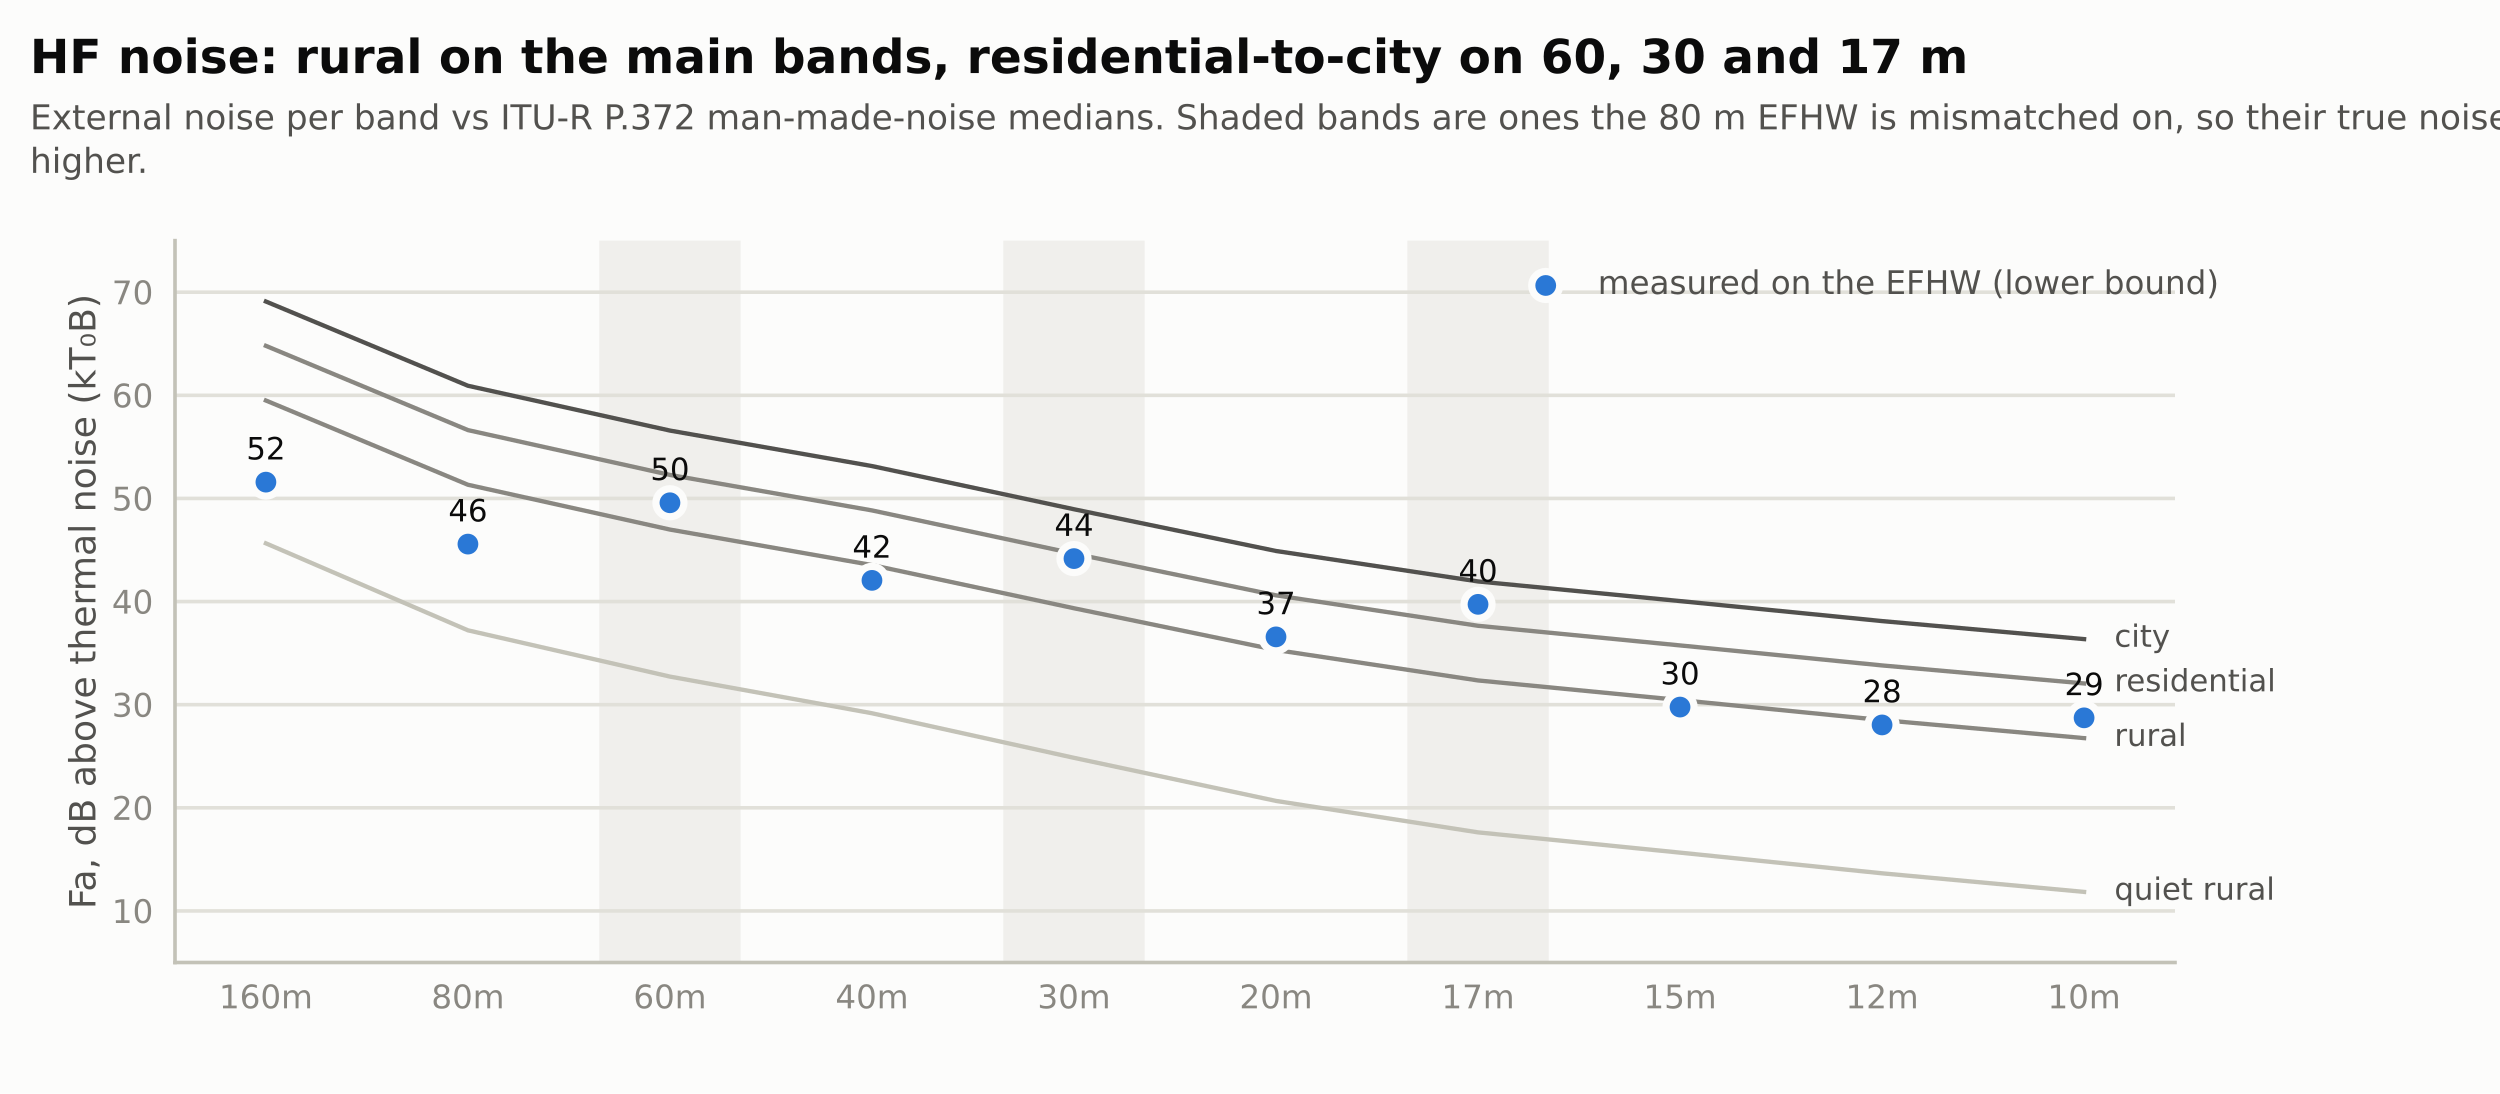
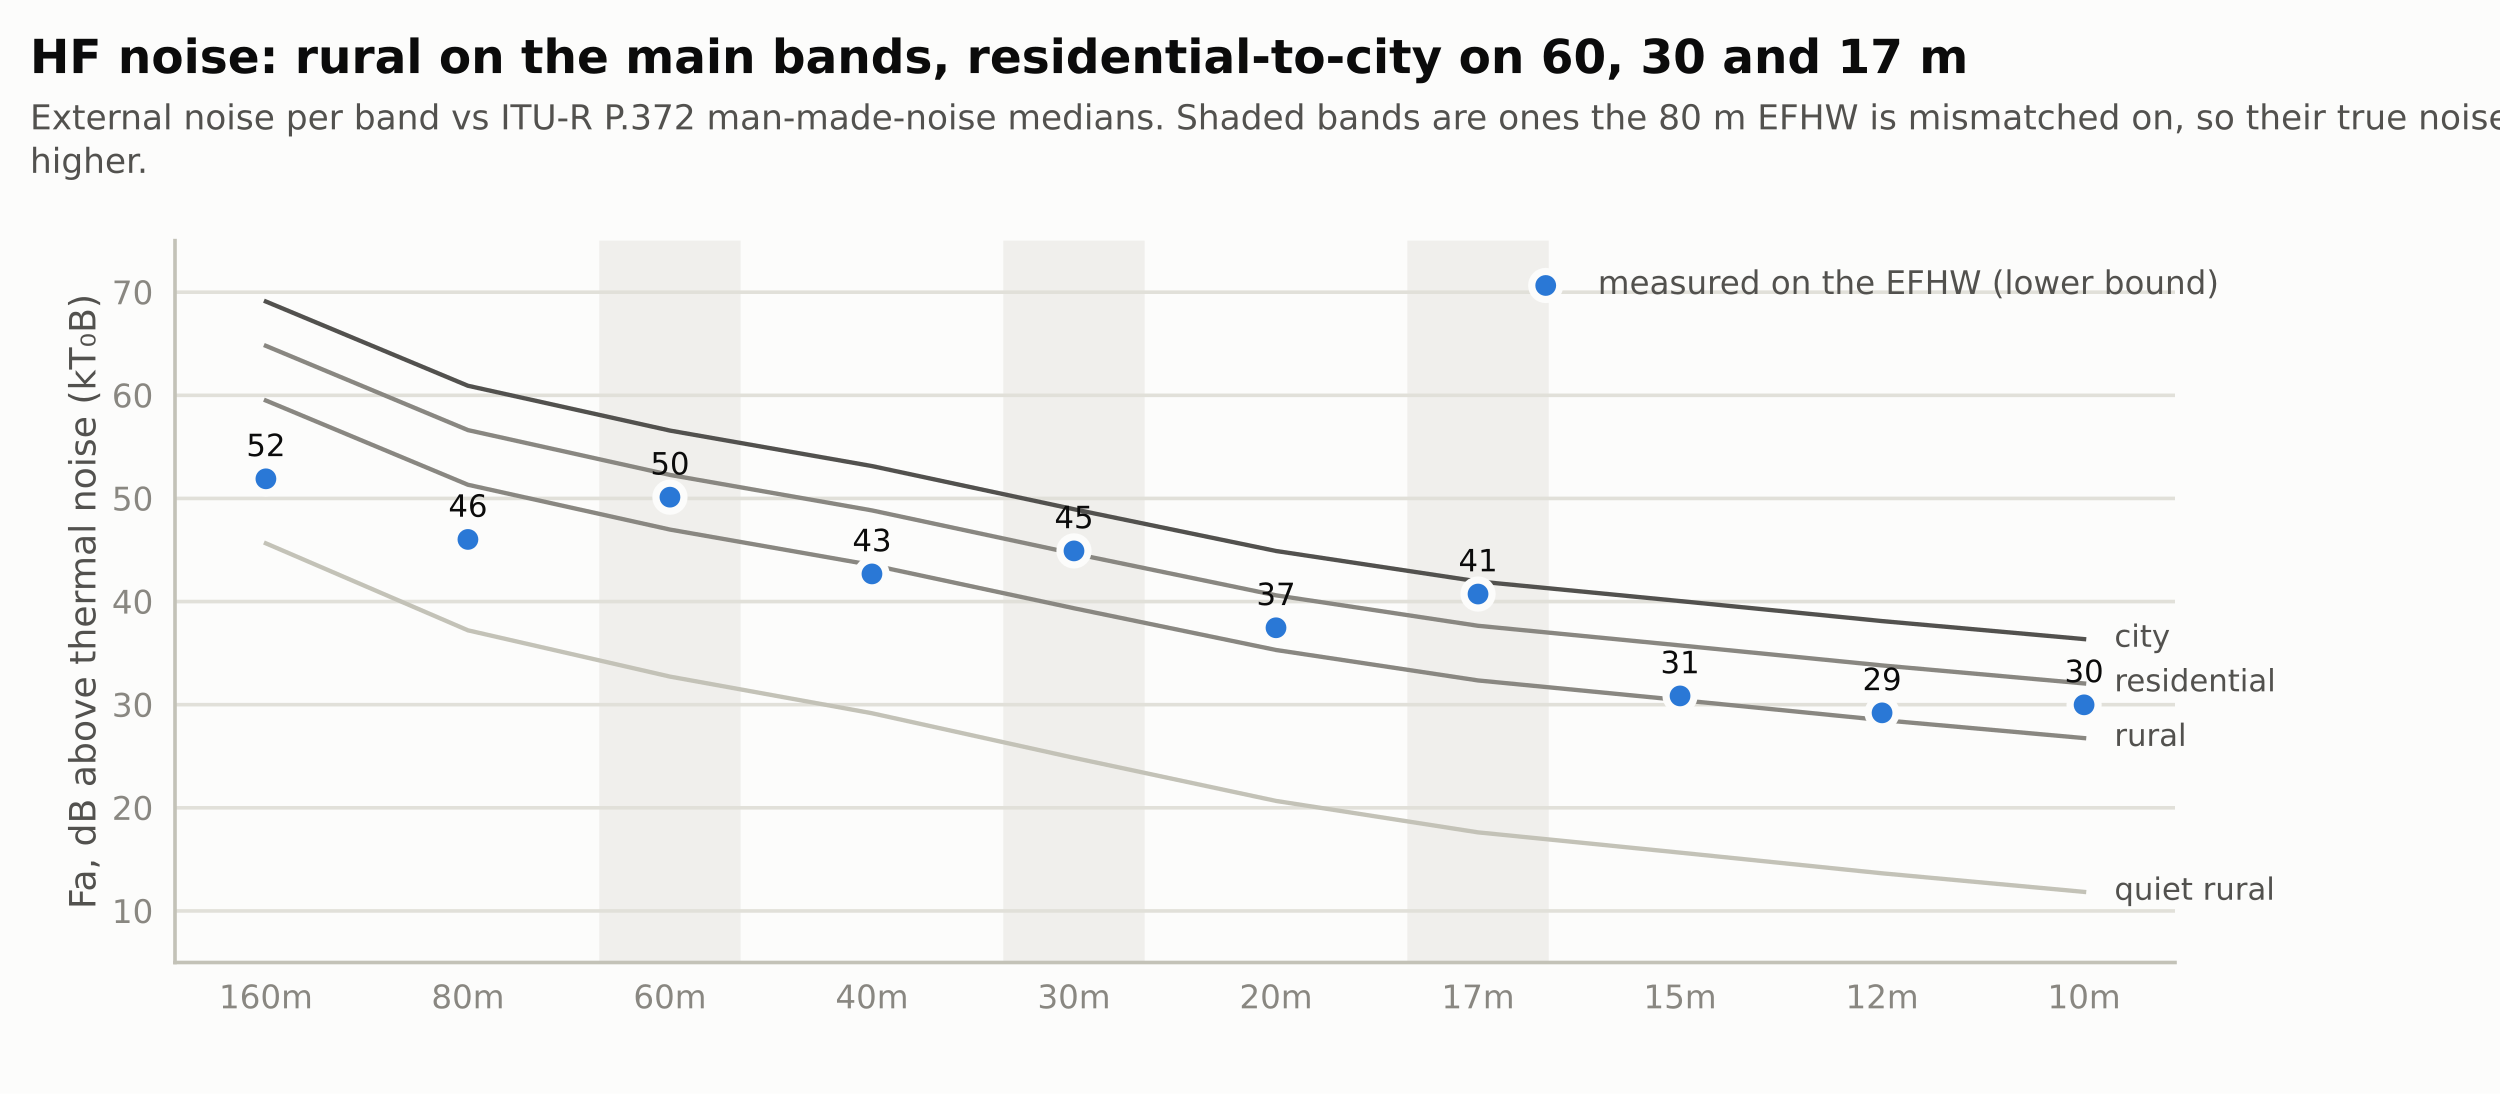
<svg xmlns="http://www.w3.org/2000/svg" xmlns:xlink="http://www.w3.org/1999/xlink" width="691.2pt" height="302.4pt" viewBox="0 0 691.2 302.4" version="1.1">
  <defs>
    <style type="text/css">*{stroke-linejoin: round; stroke-linecap: butt}</style>
  </defs>
  <g id="figure_1">
    <g id="patch_1">
      <path d="M 0 302.4 L 691.2 302.4 L 691.2 0 L 0 0 z " style="fill: #fcfcfb" />
    </g>
    <g id="axes_1">
      <g id="patch_2">
        <path d="M 48.384 266.112 L 601.344 266.112 L 601.344 66.528 L 48.384 66.528 z " style="fill: #fcfcfb" />
      </g>
      <g id="patch_3">
-         <path d="M 165.679 266.112 L 204.777 266.112 L 204.777 66.528 L 165.679 66.528 z " clip-path="url(#pef490fb1dd)" style="fill: #f0efec" />
+         <path d="M 165.679 266.112 L 204.777 266.112 L 204.777 66.528 L 165.679 66.528 z " clip-path="url(#p0e81798fbd)" style="fill: #f0efec" />
      </g>
      <g id="patch_4">
-         <path d="M 277.388 266.112 L 316.486 266.112 L 316.486 66.528 L 277.388 66.528 z " clip-path="url(#pef490fb1dd)" style="fill: #f0efec" />
+         <path d="M 277.388 266.112 L 316.486 266.112 L 316.486 66.528 L 277.388 66.528 z " clip-path="url(#p0e81798fbd)" style="fill: #f0efec" />
      </g>
      <g id="patch_5">
-         <path d="M 389.097 266.112 L 428.195 266.112 L 428.195 66.528 L 389.097 66.528 z " clip-path="url(#pef490fb1dd)" style="fill: #f0efec" />
+         <path d="M 389.097 266.112 L 428.195 266.112 L 428.195 66.528 L 389.097 66.528 z " clip-path="url(#p0e81798fbd)" style="fill: #f0efec" />
      </g>
      <g id="matplotlib.axis_1">
        <g id="xtick_1">
          <g id="line2d_1" />
          <g id="text_1">
            <text style="fill: #898781; font: 9px 'Segoe UI', 'DejaVu Sans'; text-anchor: middle" x="73.519" y="278.775" transform="rotate(-0 73.51855 278.7748)">160m</text>
          </g>
        </g>
        <g id="xtick_2">
          <g id="line2d_2" />
          <g id="text_2">
            <text style="fill: #898781; font: 9px 'Segoe UI', 'DejaVu Sans'; text-anchor: middle" x="129.373" y="278.775" transform="rotate(-0 129.3731 278.7748)">80m</text>
          </g>
        </g>
        <g id="xtick_3">
          <g id="line2d_3" />
          <g id="text_3">
            <text style="fill: #898781; font: 9px 'Segoe UI', 'DejaVu Sans'; text-anchor: middle" x="185.228" y="278.775" transform="rotate(-0 185.2276 278.7748)">60m</text>
          </g>
        </g>
        <g id="xtick_4">
          <g id="line2d_4" />
          <g id="text_4">
            <text style="fill: #898781; font: 9px 'Segoe UI', 'DejaVu Sans'; text-anchor: middle" x="241.082" y="278.775" transform="rotate(-0 241.0822 278.7748)">40m</text>
          </g>
        </g>
        <g id="xtick_5">
          <g id="line2d_5" />
          <g id="text_5">
            <text style="fill: #898781; font: 9px 'Segoe UI', 'DejaVu Sans'; text-anchor: middle" x="296.937" y="278.775" transform="rotate(-0 296.9367 278.7748)">30m</text>
          </g>
        </g>
        <g id="xtick_6">
          <g id="line2d_6" />
          <g id="text_6">
            <text style="fill: #898781; font: 9px 'Segoe UI', 'DejaVu Sans'; text-anchor: middle" x="352.791" y="278.775" transform="rotate(-0 352.7913 278.7748)">20m</text>
          </g>
        </g>
        <g id="xtick_7">
          <g id="line2d_7" />
          <g id="text_7">
            <text style="fill: #898781; font: 9px 'Segoe UI', 'DejaVu Sans'; text-anchor: middle" x="408.646" y="278.775" transform="rotate(-0 408.6458 278.7748)">17m</text>
          </g>
        </g>
        <g id="xtick_8">
          <g id="line2d_8" />
          <g id="text_8">
            <text style="fill: #898781; font: 9px 'Segoe UI', 'DejaVu Sans'; text-anchor: middle" x="464.5" y="278.775" transform="rotate(-0 464.5004 278.7748)">15m</text>
          </g>
        </g>
        <g id="xtick_9">
          <g id="line2d_9" />
          <g id="text_9">
            <text style="fill: #898781; font: 9px 'Segoe UI', 'DejaVu Sans'; text-anchor: middle" x="520.355" y="278.775" transform="rotate(-0 520.3549 278.7748)">12m</text>
          </g>
        </g>
        <g id="xtick_10">
          <g id="line2d_10" />
          <g id="text_10">
            <text style="fill: #898781; font: 9px 'Segoe UI', 'DejaVu Sans'; text-anchor: middle" x="576.209" y="278.775" transform="rotate(-0 576.2095 278.7748)">10m</text>
          </g>
        </g>
      </g>
      <g id="matplotlib.axis_2">
        <g id="ytick_1">
          <g id="line2d_11">
-             <path d="M 48.384 251.856 L 601.344 251.856 " clip-path="url(#pef490fb1dd)" style="fill: none; stroke: #e1e0d9; stroke-linecap: square" />
+             <path d="M 48.384 251.856 L 601.344 251.856 " clip-path="url(#p0e81798fbd)" style="fill: none; stroke: #e1e0d9; stroke-linecap: square" />
          </g>
          <g id="line2d_12" />
          <g id="text_11">
            <text style="fill: #898781; font: 9px 'Segoe UI', 'DejaVu Sans'; text-anchor: end" x="42.384" y="255.187" transform="rotate(-0 42.384 255.1874)">10</text>
          </g>
        </g>
        <g id="ytick_2">
          <g id="line2d_13">
-             <path d="M 48.384 223.344 L 601.344 223.344 " clip-path="url(#pef490fb1dd)" style="fill: none; stroke: #e1e0d9; stroke-linecap: square" />
+             <path d="M 48.384 223.344 L 601.344 223.344 " clip-path="url(#p0e81798fbd)" style="fill: none; stroke: #e1e0d9; stroke-linecap: square" />
          </g>
          <g id="line2d_14" />
          <g id="text_12">
            <text style="fill: #898781; font: 9px 'Segoe UI', 'DejaVu Sans'; text-anchor: end" x="42.384" y="226.675" transform="rotate(-0 42.384 226.6754)">20</text>
          </g>
        </g>
        <g id="ytick_3">
          <g id="line2d_15">
-             <path d="M 48.384 194.832 L 601.344 194.832 " clip-path="url(#pef490fb1dd)" style="fill: none; stroke: #e1e0d9; stroke-linecap: square" />
+             <path d="M 48.384 194.832 L 601.344 194.832 " clip-path="url(#p0e81798fbd)" style="fill: none; stroke: #e1e0d9; stroke-linecap: square" />
          </g>
          <g id="line2d_16" />
          <g id="text_13">
            <text style="fill: #898781; font: 9px 'Segoe UI', 'DejaVu Sans'; text-anchor: end" x="42.384" y="198.163" transform="rotate(-0 42.384 198.1634)">30</text>
          </g>
        </g>
        <g id="ytick_4">
          <g id="line2d_17">
-             <path d="M 48.384 166.32 L 601.344 166.32 " clip-path="url(#pef490fb1dd)" style="fill: none; stroke: #e1e0d9; stroke-linecap: square" />
+             <path d="M 48.384 166.32 L 601.344 166.32 " clip-path="url(#p0e81798fbd)" style="fill: none; stroke: #e1e0d9; stroke-linecap: square" />
          </g>
          <g id="line2d_18" />
          <g id="text_14">
            <text style="fill: #898781; font: 9px 'Segoe UI', 'DejaVu Sans'; text-anchor: end" x="42.384" y="169.651" transform="rotate(-0 42.384 169.6514)">40</text>
          </g>
        </g>
        <g id="ytick_5">
          <g id="line2d_19">
-             <path d="M 48.384 137.808 L 601.344 137.808 " clip-path="url(#pef490fb1dd)" style="fill: none; stroke: #e1e0d9; stroke-linecap: square" />
+             <path d="M 48.384 137.808 L 601.344 137.808 " clip-path="url(#p0e81798fbd)" style="fill: none; stroke: #e1e0d9; stroke-linecap: square" />
          </g>
          <g id="line2d_20" />
          <g id="text_15">
            <text style="fill: #898781; font: 9px 'Segoe UI', 'DejaVu Sans'; text-anchor: end" x="42.384" y="141.139" transform="rotate(-0 42.384 141.1394)">50</text>
          </g>
        </g>
        <g id="ytick_6">
          <g id="line2d_21">
-             <path d="M 48.384 109.296 L 601.344 109.296 " clip-path="url(#pef490fb1dd)" style="fill: none; stroke: #e1e0d9; stroke-linecap: square" />
+             <path d="M 48.384 109.296 L 601.344 109.296 " clip-path="url(#p0e81798fbd)" style="fill: none; stroke: #e1e0d9; stroke-linecap: square" />
          </g>
          <g id="line2d_22" />
          <g id="text_16">
            <text style="fill: #898781; font: 9px 'Segoe UI', 'DejaVu Sans'; text-anchor: end" x="42.384" y="112.627" transform="rotate(-0 42.384 112.6274)">60</text>
          </g>
        </g>
        <g id="ytick_7">
          <g id="line2d_23">
-             <path d="M 48.384 80.784 L 601.344 80.784 " clip-path="url(#pef490fb1dd)" style="fill: none; stroke: #e1e0d9; stroke-linecap: square" />
+             <path d="M 48.384 80.784 L 601.344 80.784 " clip-path="url(#p0e81798fbd)" style="fill: none; stroke: #e1e0d9; stroke-linecap: square" />
          </g>
          <g id="line2d_24" />
          <g id="text_17">
            <text style="fill: #898781; font: 9px 'Segoe UI', 'DejaVu Sans'; text-anchor: end" x="42.384" y="84.115" transform="rotate(-0 42.384 84.11541)">70</text>
          </g>
        </g>
        <g id="text_18">
          <text style="fill: #52514e; font: 10px 'Segoe UI', 'DejaVu Sans'; text-anchor: middle" x="26.381" y="166.32" transform="rotate(-90 26.38087 166.32)">Fa, dB above thermal noise (kT₀B)</text>
        </g>
      </g>
      <g id="line2d_25">
-         <path d="M 73.519 83.364 L 129.373 106.655 L 185.228 119.047 L 241.082 128.86 L 296.937 140.8 L 352.791 152.338 L 408.646 160.759 L 464.5 166.186 L 520.355 171.72 L 576.209 176.701 " clip-path="url(#pef490fb1dd)" style="fill: none; stroke: #52514e; stroke-width: 1.2; stroke-linecap: square" />
+         <path d="M 73.519 83.364 L 129.373 106.655 L 185.228 119.047 L 241.082 128.86 L 296.937 140.8 L 352.791 152.338 L 408.646 160.759 L 464.5 166.186 L 520.355 171.72 L 576.209 176.701 " clip-path="url(#p0e81798fbd)" style="fill: none; stroke: #52514e; stroke-width: 1.2; stroke-linecap: square" />
      </g>
      <g id="line2d_26">
-         <path d="M 73.519 95.624 L 129.373 118.916 L 185.228 131.307 L 241.082 141.12 L 296.937 153.06 L 352.791 164.599 L 408.646 173.019 L 464.5 178.446 L 520.355 183.98 L 576.209 188.961 " clip-path="url(#pef490fb1dd)" style="fill: none; stroke: #898781; stroke-width: 1.2; stroke-linecap: square" />
+         <path d="M 73.519 95.624 L 129.373 118.916 L 185.228 131.307 L 241.082 141.12 L 296.937 153.06 L 352.791 164.599 L 408.646 173.019 L 464.5 178.446 L 520.355 183.98 L 576.209 188.961 " clip-path="url(#p0e81798fbd)" style="fill: none; stroke: #898781; stroke-width: 1.2; stroke-linecap: square" />
      </g>
      <g id="line2d_27">
-         <path d="M 73.519 110.735 L 129.373 134.027 L 185.228 146.418 L 241.082 156.231 L 296.937 168.172 L 352.791 179.71 L 408.646 188.131 L 464.5 193.558 L 520.355 199.092 L 576.209 204.072 " clip-path="url(#pef490fb1dd)" style="fill: none; stroke: #898781; stroke-width: 1.2; stroke-linecap: square" />
+         <path d="M 73.519 110.735 L 129.373 134.027 L 185.228 146.418 L 241.082 156.231 L 296.937 168.172 L 352.791 179.71 L 408.646 188.131 L 464.5 193.558 L 520.355 199.092 L 576.209 204.072 " clip-path="url(#p0e81798fbd)" style="fill: none; stroke: #898781; stroke-width: 1.2; stroke-linecap: square" />
      </g>
      <g id="line2d_28">
-         <path d="M 73.519 150.225 L 129.373 174.274 L 185.228 187.068 L 241.082 197.2 L 296.937 209.528 L 352.791 221.441 L 408.646 230.135 L 464.5 235.739 L 520.355 241.453 L 576.209 246.595 " clip-path="url(#pef490fb1dd)" style="fill: none; stroke: #c3c2b7; stroke-width: 1.2; stroke-linecap: square" />
+         <path d="M 73.519 150.225 L 129.373 174.274 L 185.228 187.068 L 241.082 197.2 L 296.937 209.528 L 352.791 221.441 L 408.646 230.135 L 464.5 235.739 L 520.355 241.453 L 576.209 246.595 " clip-path="url(#p0e81798fbd)" style="fill: none; stroke: #c3c2b7; stroke-width: 1.2; stroke-linecap: square" />
      </g>
      <g id="patch_6">
        <path d="M 48.384 266.112 L 48.384 66.528 " style="fill: none; stroke: #c3c2b7; stroke-linejoin: miter; stroke-linecap: square" />
      </g>
      <g id="patch_7">
        <path d="M 48.384 266.112 L 601.344 266.112 " style="fill: none; stroke: #c3c2b7; stroke-linejoin: miter; stroke-linecap: square" />
      </g>
      <g id="text_19">
        <text style="fill: #52514e; font: 8.5px 'Segoe UI', 'DejaVu Sans'; text-anchor: start" x="584.588" y="178.824" transform="rotate(-0 584.5876 178.8244)">city</text>
      </g>
      <g id="text_20">
        <text style="fill: #52514e; font: 8.5px 'Segoe UI', 'DejaVu Sans'; text-anchor: start" x="584.588" y="191.13" transform="rotate(-0 584.5876 191.1297)">residential</text>
      </g>
      <g id="text_21">
        <text style="fill: #52514e; font: 8.5px 'Segoe UI', 'DejaVu Sans'; text-anchor: start" x="584.588" y="206.241" transform="rotate(-0 584.5876 206.241)">rural</text>
      </g>
      <g id="text_22">
        <text style="fill: #52514e; font: 8.5px 'Segoe UI', 'DejaVu Sans'; text-anchor: start" x="584.588" y="248.764" transform="rotate(-0 584.5876 248.7637)">quiet rural</text>
      </g>
      <g id="PathCollection_1">
        <defs>
-           <path id="ma2fddc3ba3" d="M 0 3.873 C 1.027 3.873 2.012 3.465 2.739 2.739 C 3.465 2.012 3.873 1.027 3.873 0 C 3.873 -1.027 3.465 -2.012 2.739 -2.739 C 2.012 -3.465 1.027 -3.873 0 -3.873 C -1.027 -3.873 -2.012 -3.465 -2.739 -2.739 C -3.465 -2.012 -3.873 -1.027 -3.873 0 C -3.873 1.027 -3.465 2.012 -2.739 2.739 C -2.012 3.465 -1.027 3.873 0 3.873 z " style="stroke: #fcfcfb; stroke-width: 2" />
+           <path id="mdc9754fa6a" d="M 0 3.873 C 1.027 3.873 2.012 3.465 2.739 2.739 C 3.465 2.012 3.873 1.027 3.873 0 C 3.873 -1.027 3.465 -2.012 2.739 -2.739 C 2.012 -3.465 1.027 -3.873 0 -3.873 C -1.027 -3.873 -2.012 -3.465 -2.739 -2.739 C -3.465 -2.012 -3.873 -1.027 -3.873 0 C -3.873 1.027 -3.465 2.012 -2.739 2.739 C -2.012 3.465 -1.027 3.873 0 3.873 z " style="stroke: #fcfcfb; stroke-width: 2" />
        </defs>
-         <g clip-path="url(#pef490fb1dd)">
-           <use xlink:href="#ma2fddc3ba3" x="73.519" y="133.3" style="fill: #2a78d6; stroke: #fcfcfb; stroke-width: 2" />
-           <use xlink:href="#ma2fddc3ba3" x="129.373" y="150.432" style="fill: #2a78d6; stroke: #fcfcfb; stroke-width: 2" />
-           <use xlink:href="#ma2fddc3ba3" x="185.228" y="139.004" style="fill: #2a78d6; stroke: #fcfcfb; stroke-width: 2" />
-           <use xlink:href="#ma2fddc3ba3" x="241.082" y="160.46" style="fill: #2a78d6; stroke: #fcfcfb; stroke-width: 2" />
-           <use xlink:href="#ma2fddc3ba3" x="296.937" y="154.44" style="fill: #2a78d6; stroke: #fcfcfb; stroke-width: 2" />
-           <use xlink:href="#ma2fddc3ba3" x="352.791" y="176.084" style="fill: #2a78d6; stroke: #fcfcfb; stroke-width: 2" />
-           <use xlink:href="#ma2fddc3ba3" x="408.646" y="167.087" style="fill: #2a78d6; stroke: #fcfcfb; stroke-width: 2" />
-           <use xlink:href="#ma2fddc3ba3" x="464.5" y="195.49" style="fill: #2a78d6; stroke: #fcfcfb; stroke-width: 2" />
-           <use xlink:href="#ma2fddc3ba3" x="520.355" y="200.43" style="fill: #2a78d6; stroke: #fcfcfb; stroke-width: 2" />
-           <use xlink:href="#ma2fddc3ba3" x="576.209" y="198.468" style="fill: #2a78d6; stroke: #fcfcfb; stroke-width: 2" />
+         <g clip-path="url(#p0e81798fbd)">
+           <use xlink:href="#mdc9754fa6a" x="73.519" y="132.383" style="fill: #2a78d6; stroke: #fcfcfb; stroke-width: 2" />
+           <use xlink:href="#mdc9754fa6a" x="129.373" y="149.144" style="fill: #2a78d6; stroke: #fcfcfb; stroke-width: 2" />
+           <use xlink:href="#mdc9754fa6a" x="185.228" y="137.459" style="fill: #2a78d6; stroke: #fcfcfb; stroke-width: 2" />
+           <use xlink:href="#mdc9754fa6a" x="241.082" y="158.677" style="fill: #2a78d6; stroke: #fcfcfb; stroke-width: 2" />
+           <use xlink:href="#mdc9754fa6a" x="296.937" y="152.316" style="fill: #2a78d6; stroke: #fcfcfb; stroke-width: 2" />
+           <use xlink:href="#mdc9754fa6a" x="352.791" y="173.568" style="fill: #2a78d6; stroke: #fcfcfb; stroke-width: 2" />
+           <use xlink:href="#mdc9754fa6a" x="408.646" y="164.24" style="fill: #2a78d6; stroke: #fcfcfb; stroke-width: 2" />
+           <use xlink:href="#mdc9754fa6a" x="464.5" y="192.409" style="fill: #2a78d6; stroke: #fcfcfb; stroke-width: 2" />
+           <use xlink:href="#mdc9754fa6a" x="520.355" y="197.089" style="fill: #2a78d6; stroke: #fcfcfb; stroke-width: 2" />
+           <use xlink:href="#mdc9754fa6a" x="576.209" y="194.873" style="fill: #2a78d6; stroke: #fcfcfb; stroke-width: 2" />
        </g>
      </g>
      <g id="text_23">
-         <text style="fill: #0b0b0b; font: 8.5px 'Segoe UI', 'DejaVu Sans'; text-anchor: middle" x="73.519" y="127.027" transform="rotate(-0 73.51855 127.0271)">52</text>
+         <text style="fill: #0b0b0b; font: 8.5px 'Segoe UI', 'DejaVu Sans'; text-anchor: middle" x="73.519" y="126.111" transform="rotate(-0 73.51855 126.1107)">52</text>
      </g>
      <g id="text_24">
-         <text style="fill: #0b0b0b; font: 8.5px 'Segoe UI', 'DejaVu Sans'; text-anchor: middle" x="129.373" y="144.16" transform="rotate(-0 129.3731 144.1596)">46</text>
+         <text style="fill: #0b0b0b; font: 8.5px 'Segoe UI', 'DejaVu Sans'; text-anchor: middle" x="129.373" y="142.871" transform="rotate(-0 129.3731 142.8714)">46</text>
      </g>
      <g id="text_25">
-         <text style="fill: #0b0b0b; font: 8.5px 'Segoe UI', 'DejaVu Sans'; text-anchor: middle" x="185.228" y="132.731" transform="rotate(-0 185.2276 132.7311)">50</text>
+         <text style="fill: #0b0b0b; font: 8.5px 'Segoe UI', 'DejaVu Sans'; text-anchor: middle" x="185.228" y="131.187" transform="rotate(-0 185.2276 131.1868)">50</text>
      </g>
      <g id="text_26">
-         <text style="fill: #0b0b0b; font: 8.5px 'Segoe UI', 'DejaVu Sans'; text-anchor: middle" x="241.082" y="154.188" transform="rotate(-0 241.0822 154.1875)">42</text>
+         <text style="fill: #0b0b0b; font: 8.5px 'Segoe UI', 'DejaVu Sans'; text-anchor: middle" x="241.082" y="152.405" transform="rotate(-0 241.0822 152.4046)">43</text>
      </g>
      <g id="text_27">
-         <text style="fill: #0b0b0b; font: 8.5px 'Segoe UI', 'DejaVu Sans'; text-anchor: middle" x="296.937" y="148.167" transform="rotate(-0 296.9367 148.1675)">44</text>
+         <text style="fill: #0b0b0b; font: 8.5px 'Segoe UI', 'DejaVu Sans'; text-anchor: middle" x="296.937" y="146.043" transform="rotate(-0 296.9367 146.0434)">45</text>
      </g>
      <g id="text_28">
-         <text style="fill: #0b0b0b; font: 8.5px 'Segoe UI', 'DejaVu Sans'; text-anchor: middle" x="352.791" y="169.811" transform="rotate(-0 352.7913 169.811)">37</text>
+         <text style="fill: #0b0b0b; font: 8.5px 'Segoe UI', 'DejaVu Sans'; text-anchor: middle" x="352.791" y="167.296" transform="rotate(-0 352.7913 167.2956)">37</text>
      </g>
      <g id="text_29">
-         <text style="fill: #0b0b0b; font: 8.5px 'Segoe UI', 'DejaVu Sans'; text-anchor: middle" x="408.646" y="160.814" transform="rotate(-0 408.6458 160.8142)">40</text>
+         <text style="fill: #0b0b0b; font: 8.5px 'Segoe UI', 'DejaVu Sans'; text-anchor: middle" x="408.646" y="157.967" transform="rotate(-0 408.6458 157.9673)">41</text>
      </g>
      <g id="text_30">
-         <text style="fill: #0b0b0b; font: 8.5px 'Segoe UI', 'DejaVu Sans'; text-anchor: middle" x="464.5" y="189.217" transform="rotate(-0 464.5004 189.2174)">30</text>
+         <text style="fill: #0b0b0b; font: 8.5px 'Segoe UI', 'DejaVu Sans'; text-anchor: middle" x="464.5" y="186.137" transform="rotate(-0 464.5004 186.1366)">31</text>
      </g>
      <g id="text_31">
-         <text style="fill: #0b0b0b; font: 8.5px 'Segoe UI', 'DejaVu Sans'; text-anchor: middle" x="520.355" y="194.157" transform="rotate(-0 520.3549 194.1572)">28</text>
+         <text style="fill: #0b0b0b; font: 8.5px 'Segoe UI', 'DejaVu Sans'; text-anchor: middle" x="520.355" y="190.817" transform="rotate(-0 520.3549 190.8167)">29</text>
      </g>
      <g id="text_32">
-         <text style="fill: #0b0b0b; font: 8.5px 'Segoe UI', 'DejaVu Sans'; text-anchor: middle" x="576.209" y="192.195" transform="rotate(-0 576.2095 192.1954)">29</text>
+         <text style="fill: #0b0b0b; font: 8.5px 'Segoe UI', 'DejaVu Sans'; text-anchor: middle" x="576.209" y="188.6" transform="rotate(-0 576.2095 188.6001)">30</text>
      </g>
      <g id="legend_1">
        <g id="PathCollection_2">
          <g>
-             <use xlink:href="#ma2fddc3ba3" x="427.363" y="78.928" style="fill: #2a78d6; stroke: #fcfcfb; stroke-width: 2" />
+             <use xlink:href="#mdc9754fa6a" x="427.363" y="78.928" style="fill: #2a78d6; stroke: #fcfcfb; stroke-width: 2" />
          </g>
        </g>
        <g id="text_33">
          <text style="fill: #52514e; font: 9px 'Segoe UI', 'DejaVu Sans'; text-anchor: start" x="441.763" y="81.291" transform="rotate(-0 441.7627 81.29081)">measured on the EFHW (lower bound)</text>
        </g>
      </g>
    </g>
    <g id="text_34">
      <text style="fill: #0b0b0b; font: 600 13px 'Segoe UI', 'DejaVu Sans'; text-anchor: start" x="8.294" y="20.208" transform="rotate(-0 8.2944 20.20806)">HF noise: rural on the main bands, residential-to-city on 60, 30 and 17 m</text>
    </g>
    <g id="text_35">
      <text style="fill: #52514e; font: 9.5px 'Segoe UI', 'DejaVu Sans'" transform="translate(8.2944 35.76097)">External noise per band vs ITU-R P.372 man-made-noise medians. Shaded bands are ones the 80 m EFHW is mismatched on, so their true noise is even</text>
      <text style="fill: #52514e; font: 9.5px 'Segoe UI', 'DejaVu Sans'" transform="translate(8.2944 47.79212)">higher.</text>
    </g>
  </g>
  <defs>
-     <clipPath id="pef490fb1dd">
+     <clipPath id="p0e81798fbd">
      <rect x="48.384" y="66.528" width="552.96" height="199.584" />
    </clipPath>
  </defs>
</svg>
